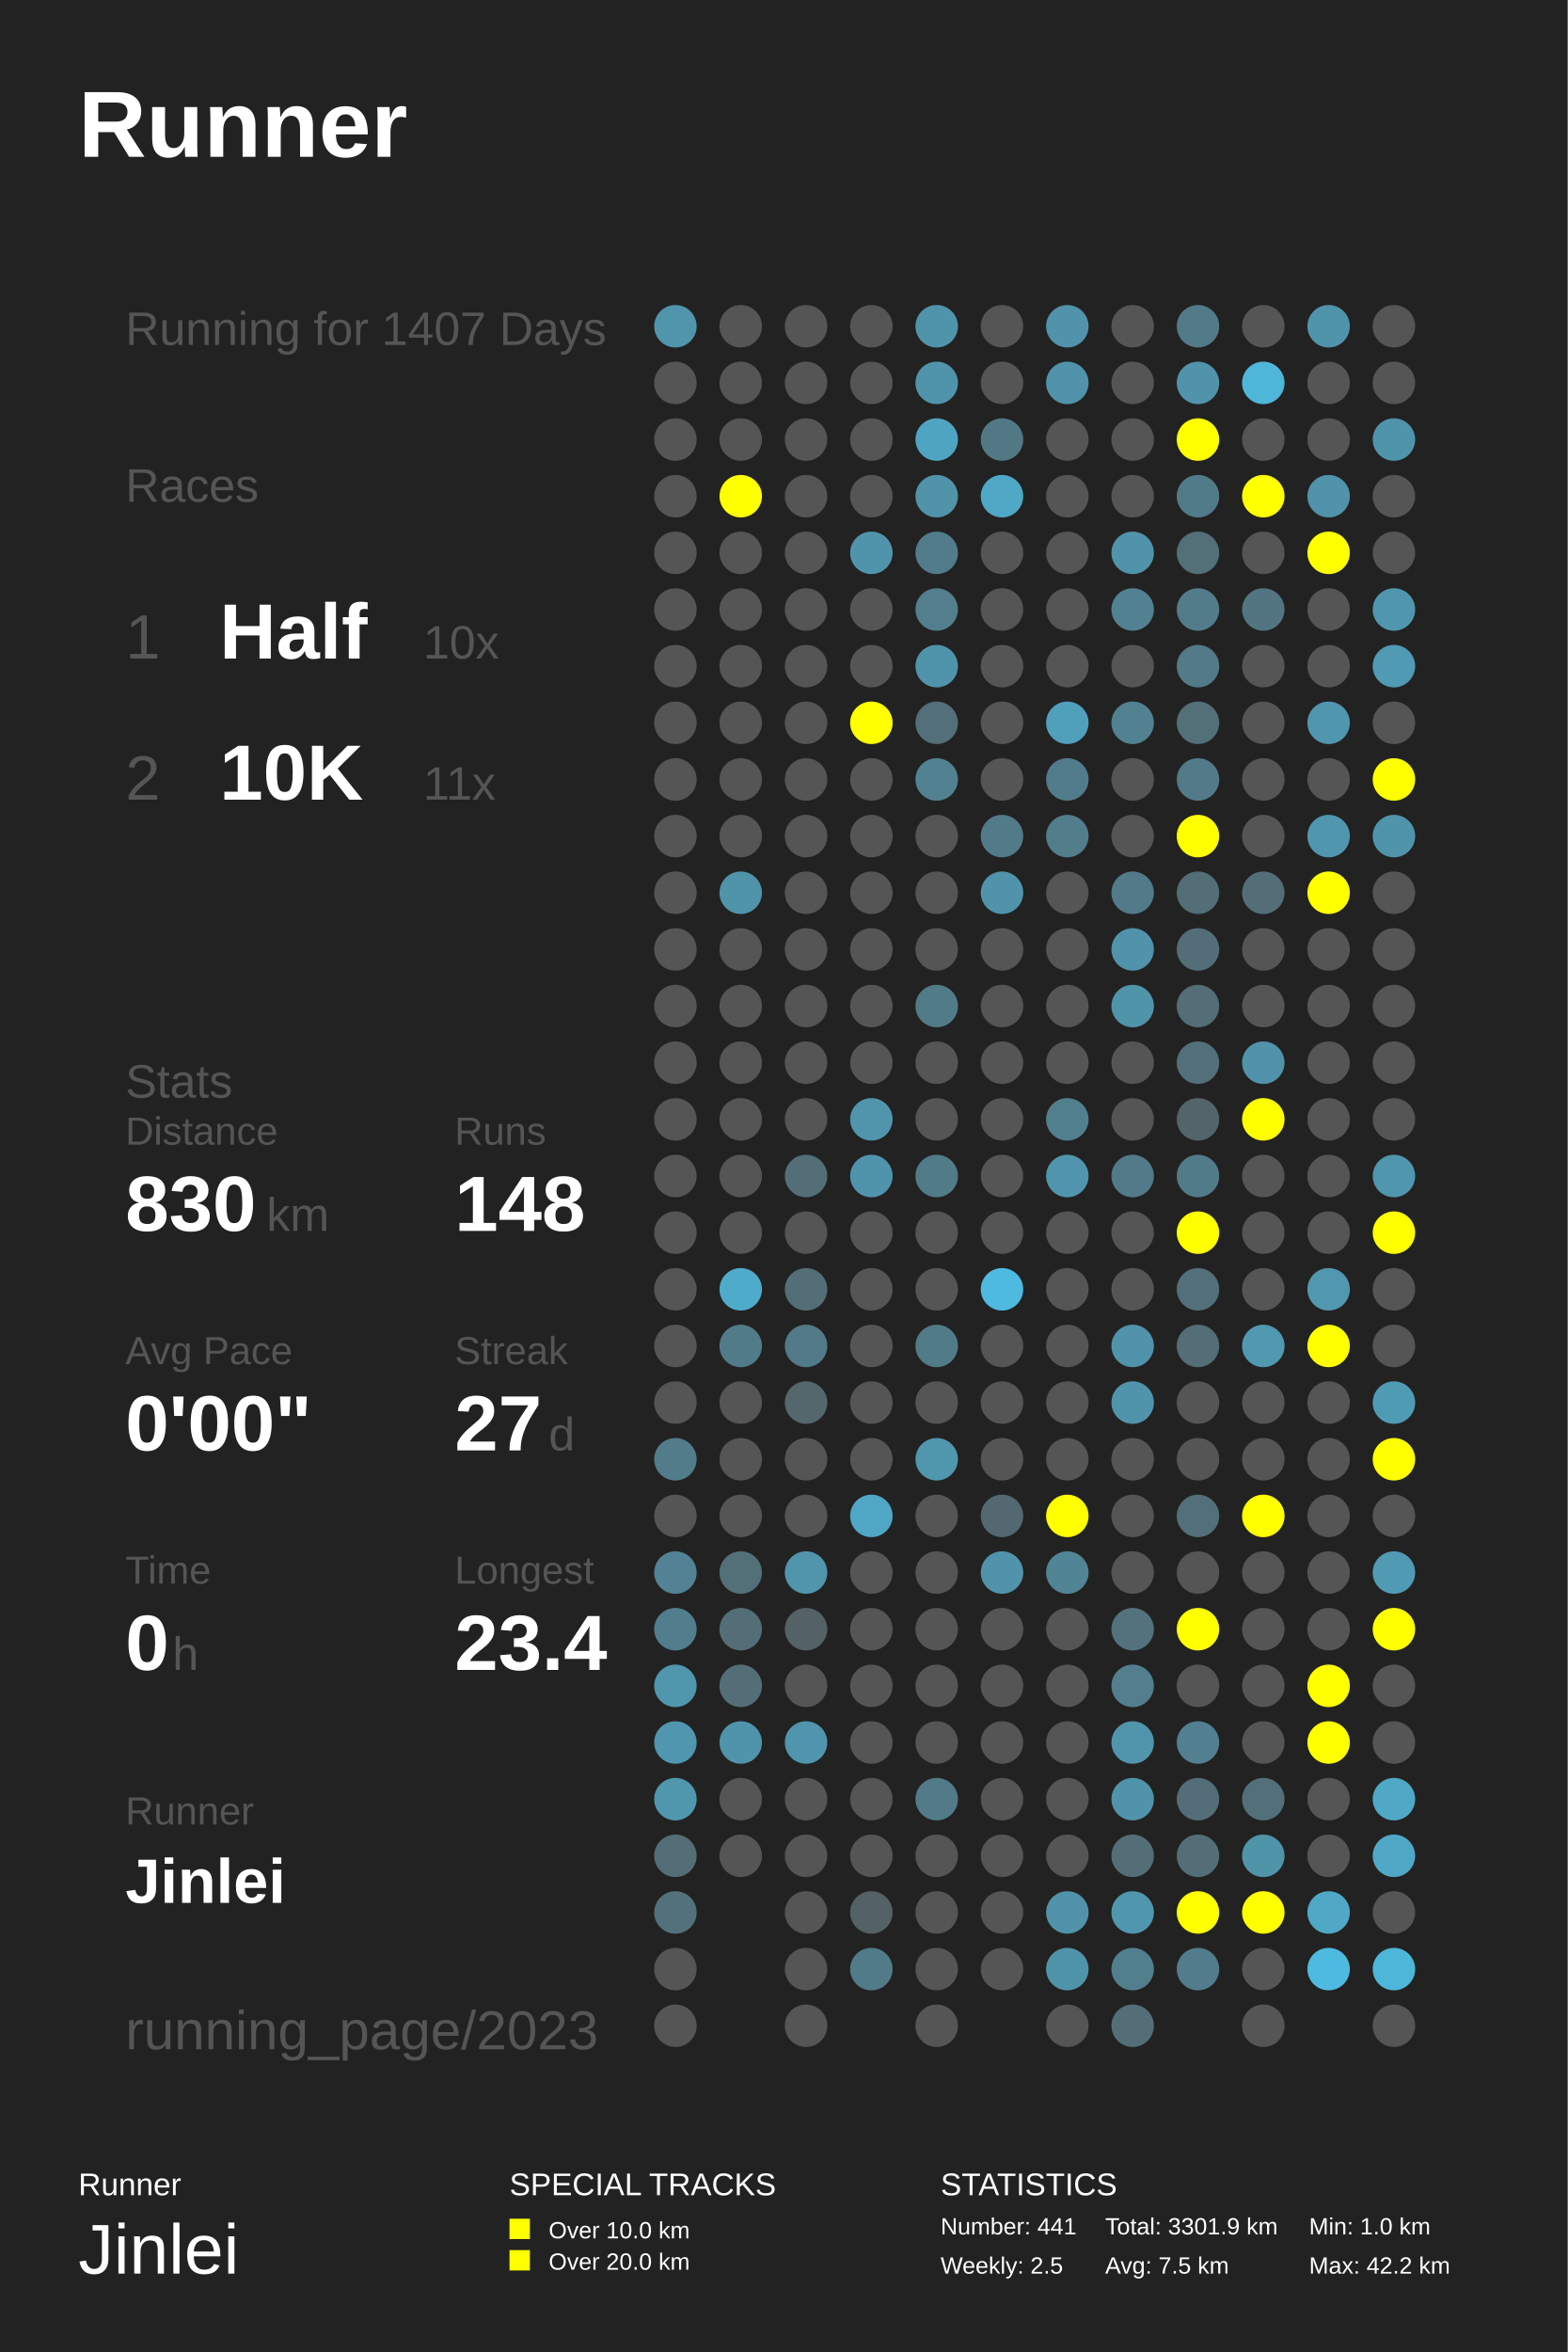
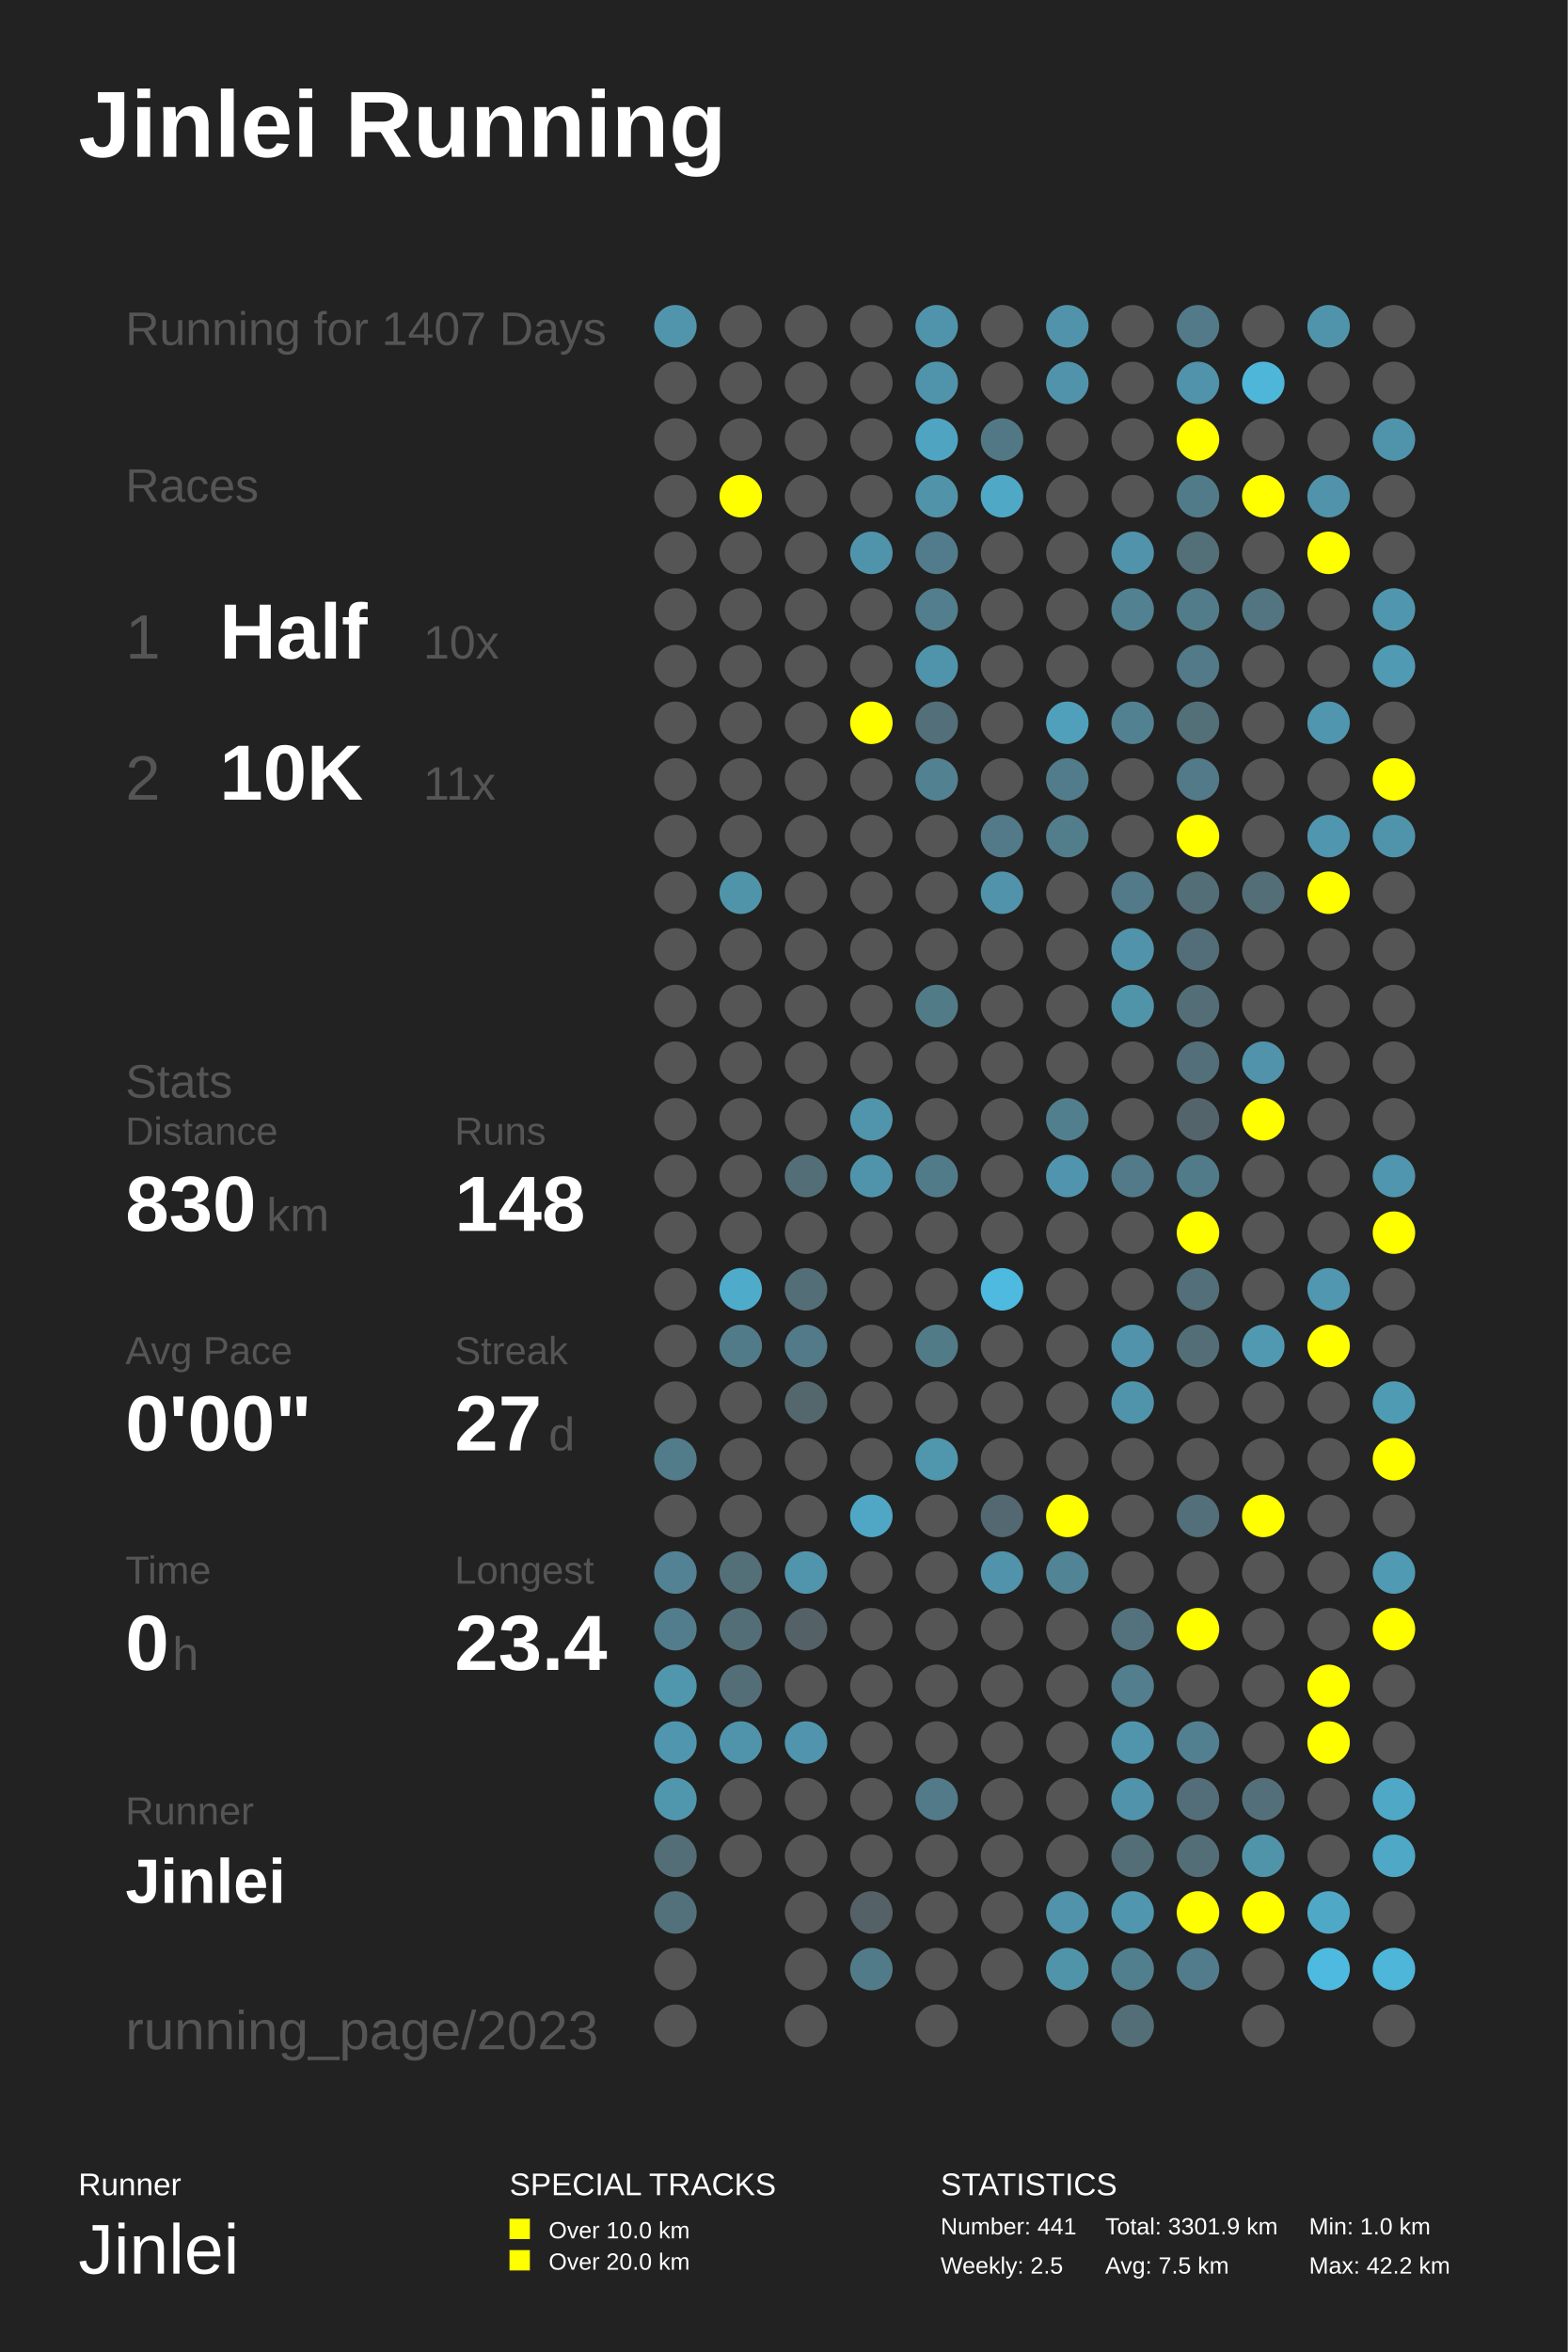
<svg xmlns="http://www.w3.org/2000/svg" baseProfile="full" height="300mm" version="1.1" viewBox="0,0,200,300" width="200mm">
  <defs />
  <rect fill="#222222" height="300" width="200" x="0" y="0" />
-   <text fill="#FFFFFF" style="font-size:12px; font-family:Arial; font-weight:bold;" x="10" y="20">Runner</text>
+   <text fill="#FFFFFF" style="font-size:12px; font-family:Arial; font-weight:bold;" x="10" y="20">Jinlei Running</text>
  <text fill="#FFFFFF" style="font-size:4px; font-family:Arial" x="10" y="280">Runner</text>
  <text fill="#FFFFFF" style="font-size:9px; font-family:Arial" x="10" y="290">Jinlei</text>
  <text fill="#FFFFFF" style="font-size:4px; font-family:Arial" x="65" y="280">SPECIAL TRACKS</text>
  <rect fill="#FFFF00" height="2.6" width="2.6" x="65" y="283" />
  <text fill="#FFFFFF" style="font-size:3px; font-family:Arial" x="70" y="285.5">Over 10.0 km</text>
  <rect fill="#FFFF00" height="2.6" width="2.6" x="65" y="287" />
  <text fill="#FFFFFF" style="font-size:3px; font-family:Arial" x="70" y="289.5">Over 20.0 km</text>
  <text fill="#FFFFFF" style="font-size:4px; font-family:Arial" x="120" y="280">STATISTICS</text>
  <text fill="#FFFFFF" style="font-size:3px; font-family:Arial" x="120" y="285">Number: 441</text>
  <text fill="#FFFFFF" style="font-size:3px; font-family:Arial" x="120" y="290">Weekly: 2.5</text>
  <text fill="#FFFFFF" style="font-size:3px; font-family:Arial" x="141" y="285">Total: 3301.9 km</text>
  <text fill="#FFFFFF" style="font-size:3px; font-family:Arial" x="141" y="290">Avg: 7.5 km</text>
  <text fill="#FFFFFF" style="font-size:3px; font-family:Arial" x="167" y="285">Min: 1.0 km</text>
  <text fill="#FFFFFF" style="font-size:3px; font-family:Arial" x="167" y="290">Max: 42.2 km</text>
  <text fill="#555555" style="font-size:6px; font-family:Arial;" x="16" y="44">Running for 1407 Days</text>
  <text fill="#555555" style="font-size:6px; font-family:Arial;" x="16" y="64">Races</text>
  <text fill="#555555" style="font-size:8px; font-family:Arial;" x="16" y="84">1</text>
  <text fill="#FFFFFF" style="font-size:10px; font-family:Arial; font-weight:bold;" x="28" y="84">Half</text>
  <text fill="#555555" style="font-size:6px; font-family:Arial;" x="54" y="84">10x</text>
  <text fill="#555555" style="font-size:8px; font-family:Arial;" x="16" y="102">2</text>
  <text fill="#FFFFFF" style="font-size:10px; font-family:Arial; font-weight:bold;" x="28" y="102">10K</text>
  <text fill="#555555" style="font-size:6px; font-family:Arial;" x="54" y="102">11x</text>
  <text fill="#555555" style="font-size:6px; font-family:Arial;" x="16" y="140">Stats</text>
  <text fill="#555555" style="font-size:5px; font-family:Arial;" x="16" y="146">Distance</text>
  <text fill="#FFFFFF" style="font-size:10px; font-family:Arial; font-weight:bold;" x="16" y="157">830</text>
  <text fill="#555555" style="font-size:6px; font-family:Arial;" x="34" y="157">km</text>
  <text fill="#555555" style="font-size:5px; font-family:Arial;" x="58" y="146">Runs</text>
  <text fill="#FFFFFF" style="font-size:10px; font-family:Arial; font-weight:bold;" x="58" y="157">148</text>
  <text fill="#555555" style="font-size:5px; font-family:Arial;" x="16" y="174">Avg Pace</text>
  <text fill="#FFFFFF" style="font-size:10px; font-family:Arial; font-weight:bold;" x="16" y="185">0'00"</text>
  <text fill="#555555" style="font-size:5px; font-family:Arial;" x="58" y="174">Streak</text>
  <text fill="#FFFFFF" style="font-size:10px; font-family:Arial; font-weight:bold;" x="58" y="185">27</text>
  <text fill="#555555" style="font-size:6px; font-family:Arial;" x="70" y="185">d</text>
  <text fill="#555555" style="font-size:5px; font-family:Arial;" x="16" y="202">Time</text>
  <text fill="#FFFFFF" style="font-size:10px; font-family:Arial; font-weight:bold;" x="16" y="213">0</text>
  <text fill="#555555" style="font-size:6px; font-family:Arial;" x="22" y="213">h</text>
  <text fill="#555555" style="font-size:5px; font-family:Arial;" x="58" y="202">Longest</text>
  <text fill="#FFFFFF" style="font-size:10px; font-family:Arial; font-weight:bold;" x="58" y="213">23.4</text>
  <text fill="#555555" style="font-size:5px; font-family:Arial;" x="16" y="232.71">Runner</text>
  <text fill="#FFFFFF" style="font-size:8px; font-family:Arial; font-weight:bold;" x="16" y="242.71">Jinlei</text>
  <text fill="#555555" style="font-size:7px; font-family:Arial;" x="16" y="261.387">running_page/2023</text>
  <circle cx="86.167" cy="41.613" fill="#5095ac" r="2.71" />
  <circle cx="86.167" cy="48.839" fill="#555555" r="2.71" />
  <circle cx="86.167" cy="56.065" fill="#555555" r="2.71" />
  <circle cx="86.167" cy="63.29" fill="#555555" r="2.71" />
  <circle cx="86.167" cy="70.516" fill="#555555" r="2.71" />
  <circle cx="86.167" cy="77.742" fill="#555555" r="2.71" />
  <circle cx="86.167" cy="84.968" fill="#555555" r="2.71" />
  <circle cx="86.167" cy="92.194" fill="#555555" r="2.71" />
  <circle cx="86.167" cy="99.419" fill="#555555" r="2.71" />
  <circle cx="86.167" cy="106.645" fill="#555555" r="2.71" />
  <circle cx="86.167" cy="113.871" fill="#555555" r="2.71" />
  <circle cx="86.167" cy="121.097" fill="#555555" r="2.71" />
  <circle cx="86.167" cy="128.323" fill="#555555" r="2.71" />
  <circle cx="86.167" cy="135.548" fill="#555555" r="2.71" />
  <circle cx="86.167" cy="142.774" fill="#555555" r="2.71" />
  <circle cx="86.167" cy="150.0" fill="#555555" r="2.71" />
  <circle cx="86.167" cy="157.226" fill="#555555" r="2.71" />
  <circle cx="86.167" cy="164.452" fill="#555555" r="2.71" />
  <circle cx="86.167" cy="171.677" fill="#555555" r="2.71" />
  <circle cx="86.167" cy="178.903" fill="#555555" r="2.71" />
  <circle cx="86.167" cy="186.129" fill="#527c8a" r="2.71" />
  <circle cx="86.167" cy="193.355" fill="#555555" r="2.71" />
  <circle cx="86.167" cy="200.581" fill="#528293" r="2.71" />
  <circle cx="86.167" cy="207.806" fill="#527d8c" r="2.71" />
  <circle cx="86.167" cy="215.032" fill="#5096ad" r="2.71" />
  <circle cx="86.167" cy="222.258" fill="#5096ae" r="2.71" />
  <circle cx="86.167" cy="229.484" fill="#5097ae" r="2.71" />
  <circle cx="86.167" cy="236.71" fill="#536e77" r="2.71" />
  <circle cx="86.167" cy="243.935" fill="#53717b" r="2.71" />
  <circle cx="86.167" cy="251.161" fill="#555555" r="2.71" />
  <circle cx="86.167" cy="258.387" fill="#555555" r="2.71" />
  <circle cx="94.5" cy="41.613" fill="#555555" r="2.71" />
  <circle cx="94.5" cy="48.839" fill="#555555" r="2.71" />
  <circle cx="94.5" cy="56.065" fill="#555555" r="2.71" />
  <circle cx="94.5" cy="63.29" fill="#FFFF00" r="2.71" />
  <circle cx="94.5" cy="70.516" fill="#555555" r="2.71" />
  <circle cx="94.5" cy="77.742" fill="#555555" r="2.71" />
  <circle cx="94.5" cy="84.968" fill="#555555" r="2.71" />
  <circle cx="94.5" cy="92.194" fill="#555555" r="2.71" />
  <circle cx="94.5" cy="99.419" fill="#555555" r="2.71" />
  <circle cx="94.5" cy="106.645" fill="#555555" r="2.71" />
  <circle cx="94.5" cy="113.871" fill="#5094aa" r="2.71" />
  <circle cx="94.5" cy="121.097" fill="#555555" r="2.71" />
  <circle cx="94.5" cy="128.323" fill="#555555" r="2.71" />
  <circle cx="94.5" cy="135.548" fill="#555555" r="2.71" />
  <circle cx="94.5" cy="142.774" fill="#555555" r="2.71" />
  <circle cx="94.5" cy="150.0" fill="#555555" r="2.71" />
  <circle cx="94.5" cy="157.226" fill="#555555" r="2.71" />
  <circle cx="94.5" cy="164.452" fill="#4fabca" r="2.71" />
  <circle cx="94.5" cy="171.677" fill="#527b89" r="2.71" />
  <circle cx="94.5" cy="178.903" fill="#555555" r="2.71" />
  <circle cx="94.5" cy="186.129" fill="#555555" r="2.71" />
  <circle cx="94.5" cy="193.355" fill="#555555" r="2.71" />
  <circle cx="94.5" cy="200.581" fill="#536f78" r="2.71" />
  <circle cx="94.5" cy="207.806" fill="#536e77" r="2.71" />
  <circle cx="94.5" cy="215.032" fill="#536e77" r="2.71" />
  <circle cx="94.5" cy="222.258" fill="#5094ab" r="2.71" />
  <circle cx="94.5" cy="229.484" fill="#555555" r="2.71" />
  <circle cx="94.5" cy="236.71" fill="#555555" r="2.71" />
  <circle cx="102.833" cy="41.613" fill="#555555" r="2.71" />
  <circle cx="102.833" cy="48.839" fill="#555555" r="2.71" />
  <circle cx="102.833" cy="56.065" fill="#555555" r="2.71" />
  <circle cx="102.833" cy="63.29" fill="#555555" r="2.71" />
  <circle cx="102.833" cy="70.516" fill="#555555" r="2.71" />
  <circle cx="102.833" cy="77.742" fill="#555555" r="2.71" />
  <circle cx="102.833" cy="84.968" fill="#555555" r="2.71" />
  <circle cx="102.833" cy="92.194" fill="#555555" r="2.71" />
  <circle cx="102.833" cy="99.419" fill="#555555" r="2.71" />
  <circle cx="102.833" cy="106.645" fill="#555555" r="2.71" />
  <circle cx="102.833" cy="113.871" fill="#555555" r="2.71" />
  <circle cx="102.833" cy="121.097" fill="#555555" r="2.71" />
  <circle cx="102.833" cy="128.323" fill="#555555" r="2.71" />
  <circle cx="102.833" cy="135.548" fill="#555555" r="2.71" />
  <circle cx="102.833" cy="142.774" fill="#555555" r="2.71" />
  <circle cx="102.833" cy="150.0" fill="#536e77" r="2.71" />
  <circle cx="102.833" cy="157.226" fill="#555555" r="2.71" />
  <circle cx="102.833" cy="164.452" fill="#536e77" r="2.71" />
  <circle cx="102.833" cy="171.677" fill="#527a88" r="2.71" />
  <circle cx="102.833" cy="178.903" fill="#53676d" r="2.71" />
  <circle cx="102.833" cy="186.129" fill="#555555" r="2.71" />
  <circle cx="102.833" cy="193.355" fill="#555555" r="2.71" />
  <circle cx="102.833" cy="200.581" fill="#5095ac" r="2.71" />
  <circle cx="102.833" cy="207.806" fill="#546166" r="2.71" />
  <circle cx="102.833" cy="215.032" fill="#555555" r="2.71" />
  <circle cx="102.833" cy="222.258" fill="#5095ad" r="2.71" />
  <circle cx="102.833" cy="229.484" fill="#555555" r="2.71" />
  <circle cx="102.833" cy="236.71" fill="#555555" r="2.71" />
  <circle cx="102.833" cy="243.935" fill="#555555" r="2.71" />
  <circle cx="102.833" cy="251.161" fill="#555555" r="2.71" />
  <circle cx="102.833" cy="258.387" fill="#555555" r="2.71" />
  <circle cx="111.167" cy="41.613" fill="#555555" r="2.71" />
  <circle cx="111.167" cy="48.839" fill="#555555" r="2.71" />
  <circle cx="111.167" cy="56.065" fill="#555555" r="2.71" />
  <circle cx="111.167" cy="63.29" fill="#555555" r="2.71" />
  <circle cx="111.167" cy="70.516" fill="#5094ab" r="2.71" />
  <circle cx="111.167" cy="77.742" fill="#555555" r="2.71" />
  <circle cx="111.167" cy="84.968" fill="#555555" r="2.71" />
  <circle cx="111.167" cy="92.194" fill="#FFFF00" r="2.71" />
  <circle cx="111.167" cy="99.419" fill="#555555" r="2.71" />
  <circle cx="111.167" cy="106.645" fill="#555555" r="2.71" />
  <circle cx="111.167" cy="113.871" fill="#555555" r="2.71" />
  <circle cx="111.167" cy="121.097" fill="#555555" r="2.71" />
  <circle cx="111.167" cy="128.323" fill="#555555" r="2.71" />
  <circle cx="111.167" cy="135.548" fill="#555555" r="2.71" />
  <circle cx="111.167" cy="142.774" fill="#5095ac" r="2.71" />
  <circle cx="111.167" cy="150.0" fill="#5094ab" r="2.71" />
  <circle cx="111.167" cy="157.226" fill="#555555" r="2.71" />
  <circle cx="111.167" cy="164.452" fill="#555555" r="2.71" />
  <circle cx="111.167" cy="171.677" fill="#555555" r="2.71" />
  <circle cx="111.167" cy="178.903" fill="#555555" r="2.71" />
  <circle cx="111.167" cy="186.129" fill="#555555" r="2.71" />
  <circle cx="111.167" cy="193.355" fill="#4fa7c5" r="2.71" />
  <circle cx="111.167" cy="200.581" fill="#555555" r="2.71" />
  <circle cx="111.167" cy="207.806" fill="#555555" r="2.71" />
  <circle cx="111.167" cy="215.032" fill="#555555" r="2.71" />
  <circle cx="111.167" cy="222.258" fill="#555555" r="2.71" />
  <circle cx="111.167" cy="229.484" fill="#555555" r="2.71" />
  <circle cx="111.167" cy="236.71" fill="#555555" r="2.71" />
  <circle cx="111.167" cy="243.935" fill="#546166" r="2.71" />
  <circle cx="111.167" cy="251.161" fill="#527b89" r="2.71" />
  <circle cx="119.5" cy="41.613" fill="#5094ab" r="2.71" />
  <circle cx="119.5" cy="48.839" fill="#5094ab" r="2.71" />
  <circle cx="119.5" cy="56.065" fill="#4fa4c1" r="2.71" />
  <circle cx="119.5" cy="63.29" fill="#5193a9" r="2.71" />
  <circle cx="119.5" cy="70.516" fill="#527c8b" r="2.71" />
  <circle cx="119.5" cy="77.742" fill="#527e8d" r="2.71" />
  <circle cx="119.5" cy="84.968" fill="#5094ab" r="2.71" />
  <circle cx="119.5" cy="92.194" fill="#536f79" r="2.71" />
  <circle cx="119.5" cy="99.419" fill="#528292" r="2.71" />
  <circle cx="119.5" cy="106.645" fill="#555555" r="2.71" />
  <circle cx="119.5" cy="113.871" fill="#555555" r="2.71" />
  <circle cx="119.5" cy="121.097" fill="#555555" r="2.71" />
  <circle cx="119.5" cy="128.323" fill="#527b88" r="2.71" />
  <circle cx="119.5" cy="135.548" fill="#555555" r="2.71" />
  <circle cx="119.5" cy="142.774" fill="#555555" r="2.71" />
  <circle cx="119.5" cy="150.0" fill="#527b89" r="2.71" />
  <circle cx="119.5" cy="157.226" fill="#555555" r="2.71" />
  <circle cx="119.5" cy="164.452" fill="#555555" r="2.71" />
  <circle cx="119.5" cy="171.677" fill="#527b88" r="2.71" />
  <circle cx="119.5" cy="178.903" fill="#555555" r="2.71" />
  <circle cx="119.5" cy="186.129" fill="#5096ad" r="2.71" />
  <circle cx="119.5" cy="193.355" fill="#555555" r="2.71" />
  <circle cx="119.5" cy="200.581" fill="#555555" r="2.71" />
  <circle cx="119.5" cy="207.806" fill="#555555" r="2.71" />
  <circle cx="119.5" cy="215.032" fill="#555555" r="2.71" />
  <circle cx="119.5" cy="222.258" fill="#555555" r="2.71" />
  <circle cx="119.5" cy="229.484" fill="#527a88" r="2.71" />
  <circle cx="119.5" cy="236.71" fill="#555555" r="2.71" />
  <circle cx="119.5" cy="243.935" fill="#555555" r="2.71" />
  <circle cx="119.5" cy="251.161" fill="#555555" r="2.71" />
  <circle cx="119.5" cy="258.387" fill="#555555" r="2.71" />
  <circle cx="127.833" cy="41.613" fill="#555555" r="2.71" />
  <circle cx="127.833" cy="48.839" fill="#555555" r="2.71" />
  <circle cx="127.833" cy="56.065" fill="#527885" r="2.71" />
  <circle cx="127.833" cy="63.29" fill="#4fa8c6" r="2.71" />
  <circle cx="127.833" cy="70.516" fill="#555555" r="2.71" />
  <circle cx="127.833" cy="77.742" fill="#555555" r="2.71" />
  <circle cx="127.833" cy="84.968" fill="#555555" r="2.71" />
  <circle cx="127.833" cy="92.194" fill="#555555" r="2.71" />
  <circle cx="127.833" cy="99.419" fill="#555555" r="2.71" />
  <circle cx="127.833" cy="106.645" fill="#527a88" r="2.71" />
  <circle cx="127.833" cy="113.871" fill="#5093aa" r="2.71" />
  <circle cx="127.833" cy="121.097" fill="#555555" r="2.71" />
  <circle cx="127.833" cy="128.323" fill="#555555" r="2.71" />
  <circle cx="127.833" cy="135.548" fill="#555555" r="2.71" />
  <circle cx="127.833" cy="142.774" fill="#555555" r="2.71" />
  <circle cx="127.833" cy="150.0" fill="#555555" r="2.71" />
  <circle cx="127.833" cy="157.226" fill="#555555" r="2.71" />
  <circle cx="127.833" cy="164.452" fill="#4ebadf" r="2.71" />
  <circle cx="127.833" cy="171.677" fill="#555555" r="2.71" />
  <circle cx="127.833" cy="178.903" fill="#555555" r="2.71" />
  <circle cx="127.833" cy="186.129" fill="#555555" r="2.71" />
  <circle cx="127.833" cy="193.355" fill="#536870" r="2.71" />
  <circle cx="127.833" cy="200.581" fill="#5093aa" r="2.71" />
  <circle cx="127.833" cy="207.806" fill="#555555" r="2.71" />
  <circle cx="127.833" cy="215.032" fill="#555555" r="2.71" />
  <circle cx="127.833" cy="222.258" fill="#555555" r="2.71" />
  <circle cx="127.833" cy="229.484" fill="#555555" r="2.71" />
  <circle cx="127.833" cy="236.71" fill="#555555" r="2.71" />
  <circle cx="127.833" cy="243.935" fill="#555555" r="2.71" />
  <circle cx="127.833" cy="251.161" fill="#555555" r="2.71" />
  <circle cx="136.167" cy="41.613" fill="#5093aa" r="2.71" />
  <circle cx="136.167" cy="48.839" fill="#5093aa" r="2.71" />
  <circle cx="136.167" cy="56.065" fill="#555555" r="2.71" />
  <circle cx="136.167" cy="63.29" fill="#555555" r="2.71" />
  <circle cx="136.167" cy="70.516" fill="#555555" r="2.71" />
  <circle cx="136.167" cy="77.742" fill="#555555" r="2.71" />
  <circle cx="136.167" cy="84.968" fill="#555555" r="2.71" />
  <circle cx="136.167" cy="92.194" fill="#50a0bc" r="2.71" />
  <circle cx="136.167" cy="99.419" fill="#527c8b" r="2.71" />
  <circle cx="136.167" cy="106.645" fill="#527d8b" r="2.71" />
  <circle cx="136.167" cy="113.871" fill="#555555" r="2.71" />
  <circle cx="136.167" cy="121.097" fill="#555555" r="2.71" />
  <circle cx="136.167" cy="128.323" fill="#555555" r="2.71" />
  <circle cx="136.167" cy="135.548" fill="#555555" r="2.71" />
  <circle cx="136.167" cy="142.774" fill="#527f8e" r="2.71" />
  <circle cx="136.167" cy="150.0" fill="#5095ad" r="2.71" />
  <circle cx="136.167" cy="157.226" fill="#555555" r="2.71" />
  <circle cx="136.167" cy="164.452" fill="#555555" r="2.71" />
  <circle cx="136.167" cy="171.677" fill="#555555" r="2.71" />
  <circle cx="136.167" cy="178.903" fill="#555555" r="2.71" />
  <circle cx="136.167" cy="186.129" fill="#555555" r="2.71" />
  <circle cx="136.167" cy="193.355" fill="#FFFF00" r="2.71" />
  <circle cx="136.167" cy="200.581" fill="#518495" r="2.71" />
  <circle cx="136.167" cy="207.806" fill="#555555" r="2.71" />
  <circle cx="136.167" cy="215.032" fill="#555555" r="2.71" />
  <circle cx="136.167" cy="222.258" fill="#555555" r="2.71" />
  <circle cx="136.167" cy="229.484" fill="#555555" r="2.71" />
  <circle cx="136.167" cy="236.71" fill="#555555" r="2.71" />
  <circle cx="136.167" cy="243.935" fill="#5093aa" r="2.71" />
  <circle cx="136.167" cy="251.161" fill="#5094aa" r="2.71" />
  <circle cx="136.167" cy="258.387" fill="#555555" r="2.71" />
  <circle cx="144.5" cy="41.613" fill="#555555" r="2.71" />
  <circle cx="144.5" cy="48.839" fill="#555555" r="2.71" />
  <circle cx="144.5" cy="56.065" fill="#555555" r="2.71" />
  <circle cx="144.5" cy="63.29" fill="#555555" r="2.71" />
  <circle cx="144.5" cy="70.516" fill="#5093aa" r="2.71" />
  <circle cx="144.5" cy="77.742" fill="#528191" r="2.71" />
  <circle cx="144.5" cy="84.968" fill="#555555" r="2.71" />
  <circle cx="144.5" cy="92.194" fill="#528191" r="2.71" />
  <circle cx="144.5" cy="99.419" fill="#555555" r="2.71" />
  <circle cx="144.5" cy="106.645" fill="#555555" r="2.71" />
  <circle cx="144.5" cy="113.871" fill="#527a88" r="2.71" />
  <circle cx="144.5" cy="121.097" fill="#5093aa" r="2.71" />
  <circle cx="144.5" cy="128.323" fill="#5094aa" r="2.71" />
  <circle cx="144.5" cy="135.548" fill="#555555" r="2.71" />
  <circle cx="144.5" cy="142.774" fill="#555555" r="2.71" />
  <circle cx="144.5" cy="150.0" fill="#527a88" r="2.71" />
  <circle cx="144.5" cy="157.226" fill="#555555" r="2.71" />
  <circle cx="144.5" cy="164.452" fill="#555555" r="2.71" />
  <circle cx="144.5" cy="171.677" fill="#5093aa" r="2.71" />
  <circle cx="144.5" cy="178.903" fill="#5094ab" r="2.71" />
  <circle cx="144.5" cy="186.129" fill="#555555" r="2.71" />
  <circle cx="144.5" cy="193.355" fill="#555555" r="2.71" />
  <circle cx="144.5" cy="200.581" fill="#555555" r="2.71" />
  <circle cx="144.5" cy="207.806" fill="#53727d" r="2.71" />
  <circle cx="144.5" cy="215.032" fill="#527e8d" r="2.71" />
  <circle cx="144.5" cy="222.258" fill="#5095ac" r="2.71" />
  <circle cx="144.5" cy="229.484" fill="#5093aa" r="2.71" />
  <circle cx="144.5" cy="236.71" fill="#536e77" r="2.71" />
  <circle cx="144.5" cy="243.935" fill="#5096ae" r="2.71" />
  <circle cx="144.5" cy="251.161" fill="#527f8e" r="2.71" />
  <circle cx="144.5" cy="258.387" fill="#536e77" r="2.71" />
  <circle cx="152.833" cy="41.613" fill="#527a88" r="2.71" />
  <circle cx="152.833" cy="48.839" fill="#5093aa" r="2.71" />
  <circle cx="152.833" cy="56.065" fill="#FFFF00" r="2.71" />
  <circle cx="152.833" cy="63.29" fill="#527b89" r="2.71" />
  <circle cx="152.833" cy="70.516" fill="#536f78" r="2.71" />
  <circle cx="152.833" cy="77.742" fill="#527c8a" r="2.71" />
  <circle cx="152.833" cy="84.968" fill="#527a88" r="2.71" />
  <circle cx="152.833" cy="92.194" fill="#536f78" r="2.71" />
  <circle cx="152.833" cy="99.419" fill="#527a88" r="2.71" />
  <circle cx="152.833" cy="106.645" fill="#FFFF00" r="2.71" />
  <circle cx="152.833" cy="113.871" fill="#536e77" r="2.71" />
  <circle cx="152.833" cy="121.097" fill="#536e78" r="2.71" />
  <circle cx="152.833" cy="128.323" fill="#536e77" r="2.71" />
  <circle cx="152.833" cy="135.548" fill="#536f79" r="2.71" />
  <circle cx="152.833" cy="142.774" fill="#53656a" r="2.71" />
  <circle cx="152.833" cy="150.0" fill="#527b89" r="2.71" />
  <circle cx="152.833" cy="157.226" fill="#FFFF00" r="2.71" />
  <circle cx="152.833" cy="164.452" fill="#536f79" r="2.71" />
  <circle cx="152.833" cy="171.677" fill="#536e77" r="2.71" />
  <circle cx="152.833" cy="178.903" fill="#555555" r="2.71" />
  <circle cx="152.833" cy="186.129" fill="#555555" r="2.71" />
  <circle cx="152.833" cy="193.355" fill="#536f79" r="2.71" />
  <circle cx="152.833" cy="200.581" fill="#555555" r="2.71" />
  <circle cx="152.833" cy="207.806" fill="#FFFF00" r="2.71" />
  <circle cx="152.833" cy="215.032" fill="#555555" r="2.71" />
  <circle cx="152.833" cy="222.258" fill="#528090" r="2.71" />
  <circle cx="152.833" cy="229.484" fill="#536e78" r="2.71" />
  <circle cx="152.833" cy="236.71" fill="#536e77" r="2.71" />
  <circle cx="152.833" cy="243.935" fill="#FFFF00" r="2.71" />
  <circle cx="152.833" cy="251.161" fill="#527c8b" r="2.71" />
  <circle cx="161.167" cy="41.613" fill="#555555" r="2.71" />
  <circle cx="161.167" cy="48.839" fill="#4eb6d9" r="2.71" />
  <circle cx="161.167" cy="56.065" fill="#555555" r="2.71" />
  <circle cx="161.167" cy="63.29" fill="#FFFF00" r="2.71" />
  <circle cx="161.167" cy="70.516" fill="#555555" r="2.71" />
  <circle cx="161.167" cy="77.742" fill="#527581" r="2.71" />
  <circle cx="161.167" cy="84.968" fill="#555555" r="2.71" />
  <circle cx="161.167" cy="92.194" fill="#555555" r="2.71" />
  <circle cx="161.167" cy="99.419" fill="#555555" r="2.71" />
  <circle cx="161.167" cy="106.645" fill="#555555" r="2.71" />
  <circle cx="161.167" cy="113.871" fill="#536e77" r="2.71" />
  <circle cx="161.167" cy="121.097" fill="#555555" r="2.71" />
  <circle cx="161.167" cy="128.323" fill="#555555" r="2.71" />
  <circle cx="161.167" cy="135.548" fill="#5093aa" r="2.71" />
  <circle cx="161.167" cy="142.774" fill="#FFFF00" r="2.71" />
  <circle cx="161.167" cy="150.0" fill="#555555" r="2.71" />
  <circle cx="161.167" cy="157.226" fill="#555555" r="2.71" />
  <circle cx="161.167" cy="164.452" fill="#555555" r="2.71" />
  <circle cx="161.167" cy="171.677" fill="#5099b1" r="2.71" />
  <circle cx="161.167" cy="178.903" fill="#555555" r="2.71" />
  <circle cx="161.167" cy="186.129" fill="#555555" r="2.71" />
  <circle cx="161.167" cy="193.355" fill="#FFFF00" r="2.71" />
  <circle cx="161.167" cy="200.581" fill="#555555" r="2.71" />
  <circle cx="161.167" cy="207.806" fill="#555555" r="2.71" />
  <circle cx="161.167" cy="215.032" fill="#555555" r="2.71" />
  <circle cx="161.167" cy="222.258" fill="#555555" r="2.71" />
  <circle cx="161.167" cy="229.484" fill="#53707a" r="2.71" />
  <circle cx="161.167" cy="236.71" fill="#5094aa" r="2.71" />
  <circle cx="161.167" cy="243.935" fill="#FFFF00" r="2.71" />
  <circle cx="161.167" cy="251.161" fill="#555555" r="2.71" />
  <circle cx="161.167" cy="258.387" fill="#555555" r="2.71" />
  <circle cx="169.5" cy="41.613" fill="#5094ab" r="2.71" />
  <circle cx="169.5" cy="48.839" fill="#555555" r="2.71" />
  <circle cx="169.5" cy="56.065" fill="#555555" r="2.71" />
  <circle cx="169.5" cy="63.29" fill="#5093aa" r="2.71" />
  <circle cx="169.5" cy="70.516" fill="#FFFF00" r="2.71" />
  <circle cx="169.5" cy="77.742" fill="#555555" r="2.71" />
  <circle cx="169.5" cy="84.968" fill="#555555" r="2.71" />
  <circle cx="169.5" cy="92.194" fill="#5096ae" r="2.71" />
  <circle cx="169.5" cy="99.419" fill="#555555" r="2.71" />
  <circle cx="169.5" cy="106.645" fill="#5096ae" r="2.71" />
  <circle cx="169.5" cy="113.871" fill="#FFFF00" r="2.71" />
  <circle cx="169.5" cy="121.097" fill="#555555" r="2.71" />
  <circle cx="169.5" cy="128.323" fill="#555555" r="2.71" />
  <circle cx="169.5" cy="135.548" fill="#555555" r="2.71" />
  <circle cx="169.5" cy="142.774" fill="#555555" r="2.71" />
  <circle cx="169.5" cy="150.0" fill="#555555" r="2.71" />
  <circle cx="169.5" cy="157.226" fill="#555555" r="2.71" />
  <circle cx="169.5" cy="164.452" fill="#5097af" r="2.71" />
  <circle cx="169.5" cy="171.677" fill="#FFFF00" r="2.71" />
  <circle cx="169.5" cy="178.903" fill="#555555" r="2.71" />
  <circle cx="169.5" cy="186.129" fill="#555555" r="2.71" />
  <circle cx="169.5" cy="193.355" fill="#555555" r="2.71" />
  <circle cx="169.5" cy="200.581" fill="#555555" r="2.71" />
  <circle cx="169.5" cy="207.806" fill="#555555" r="2.71" />
  <circle cx="169.5" cy="215.032" fill="#FFFF00" r="2.71" />
  <circle cx="169.5" cy="222.258" fill="#FFFF00" r="2.71" />
  <circle cx="169.5" cy="229.484" fill="#555555" r="2.71" />
  <circle cx="169.5" cy="236.71" fill="#555555" r="2.71" />
  <circle cx="169.5" cy="243.935" fill="#4fa8c6" r="2.71" />
  <circle cx="169.5" cy="251.161" fill="#4ebadf" r="2.71" />
  <circle cx="177.833" cy="41.613" fill="#555555" r="2.71" />
  <circle cx="177.833" cy="48.839" fill="#555555" r="2.71" />
  <circle cx="177.833" cy="56.065" fill="#5094ab" r="2.71" />
  <circle cx="177.833" cy="63.29" fill="#555555" r="2.71" />
  <circle cx="177.833" cy="70.516" fill="#555555" r="2.71" />
  <circle cx="177.833" cy="77.742" fill="#5096ae" r="2.71" />
  <circle cx="177.833" cy="84.968" fill="#509ab4" r="2.71" />
  <circle cx="177.833" cy="92.194" fill="#555555" r="2.71" />
  <circle cx="177.833" cy="99.419" fill="#FFFF00" r="2.71" />
  <circle cx="177.833" cy="106.645" fill="#5094ab" r="2.71" />
  <circle cx="177.833" cy="113.871" fill="#555555" r="2.71" />
  <circle cx="177.833" cy="121.097" fill="#555555" r="2.71" />
  <circle cx="177.833" cy="128.323" fill="#555555" r="2.71" />
  <circle cx="177.833" cy="135.548" fill="#555555" r="2.71" />
  <circle cx="177.833" cy="142.774" fill="#555555" r="2.71" />
  <circle cx="177.833" cy="150.0" fill="#5096ae" r="2.71" />
  <circle cx="177.833" cy="157.226" fill="#FFFF00" r="2.71" />
  <circle cx="177.833" cy="164.452" fill="#555555" r="2.71" />
  <circle cx="177.833" cy="171.677" fill="#555555" r="2.71" />
  <circle cx="177.833" cy="178.903" fill="#509bb4" r="2.71" />
  <circle cx="177.833" cy="186.129" fill="#FFFF00" r="2.71" />
  <circle cx="177.833" cy="193.355" fill="#555555" r="2.71" />
  <circle cx="177.833" cy="200.581" fill="#509ab4" r="2.71" />
  <circle cx="177.833" cy="207.806" fill="#FFFF00" r="2.71" />
  <circle cx="177.833" cy="215.032" fill="#555555" r="2.71" />
  <circle cx="177.833" cy="222.258" fill="#555555" r="2.71" />
  <circle cx="177.833" cy="229.484" fill="#4fa8c6" r="2.71" />
  <circle cx="177.833" cy="236.71" fill="#4fa8c6" r="2.71" />
  <circle cx="177.833" cy="243.935" fill="#555555" r="2.71" />
  <circle cx="177.833" cy="251.161" fill="#4eb6d8" r="2.71" />
  <circle cx="177.833" cy="258.387" fill="#555555" r="2.71" />
</svg>
